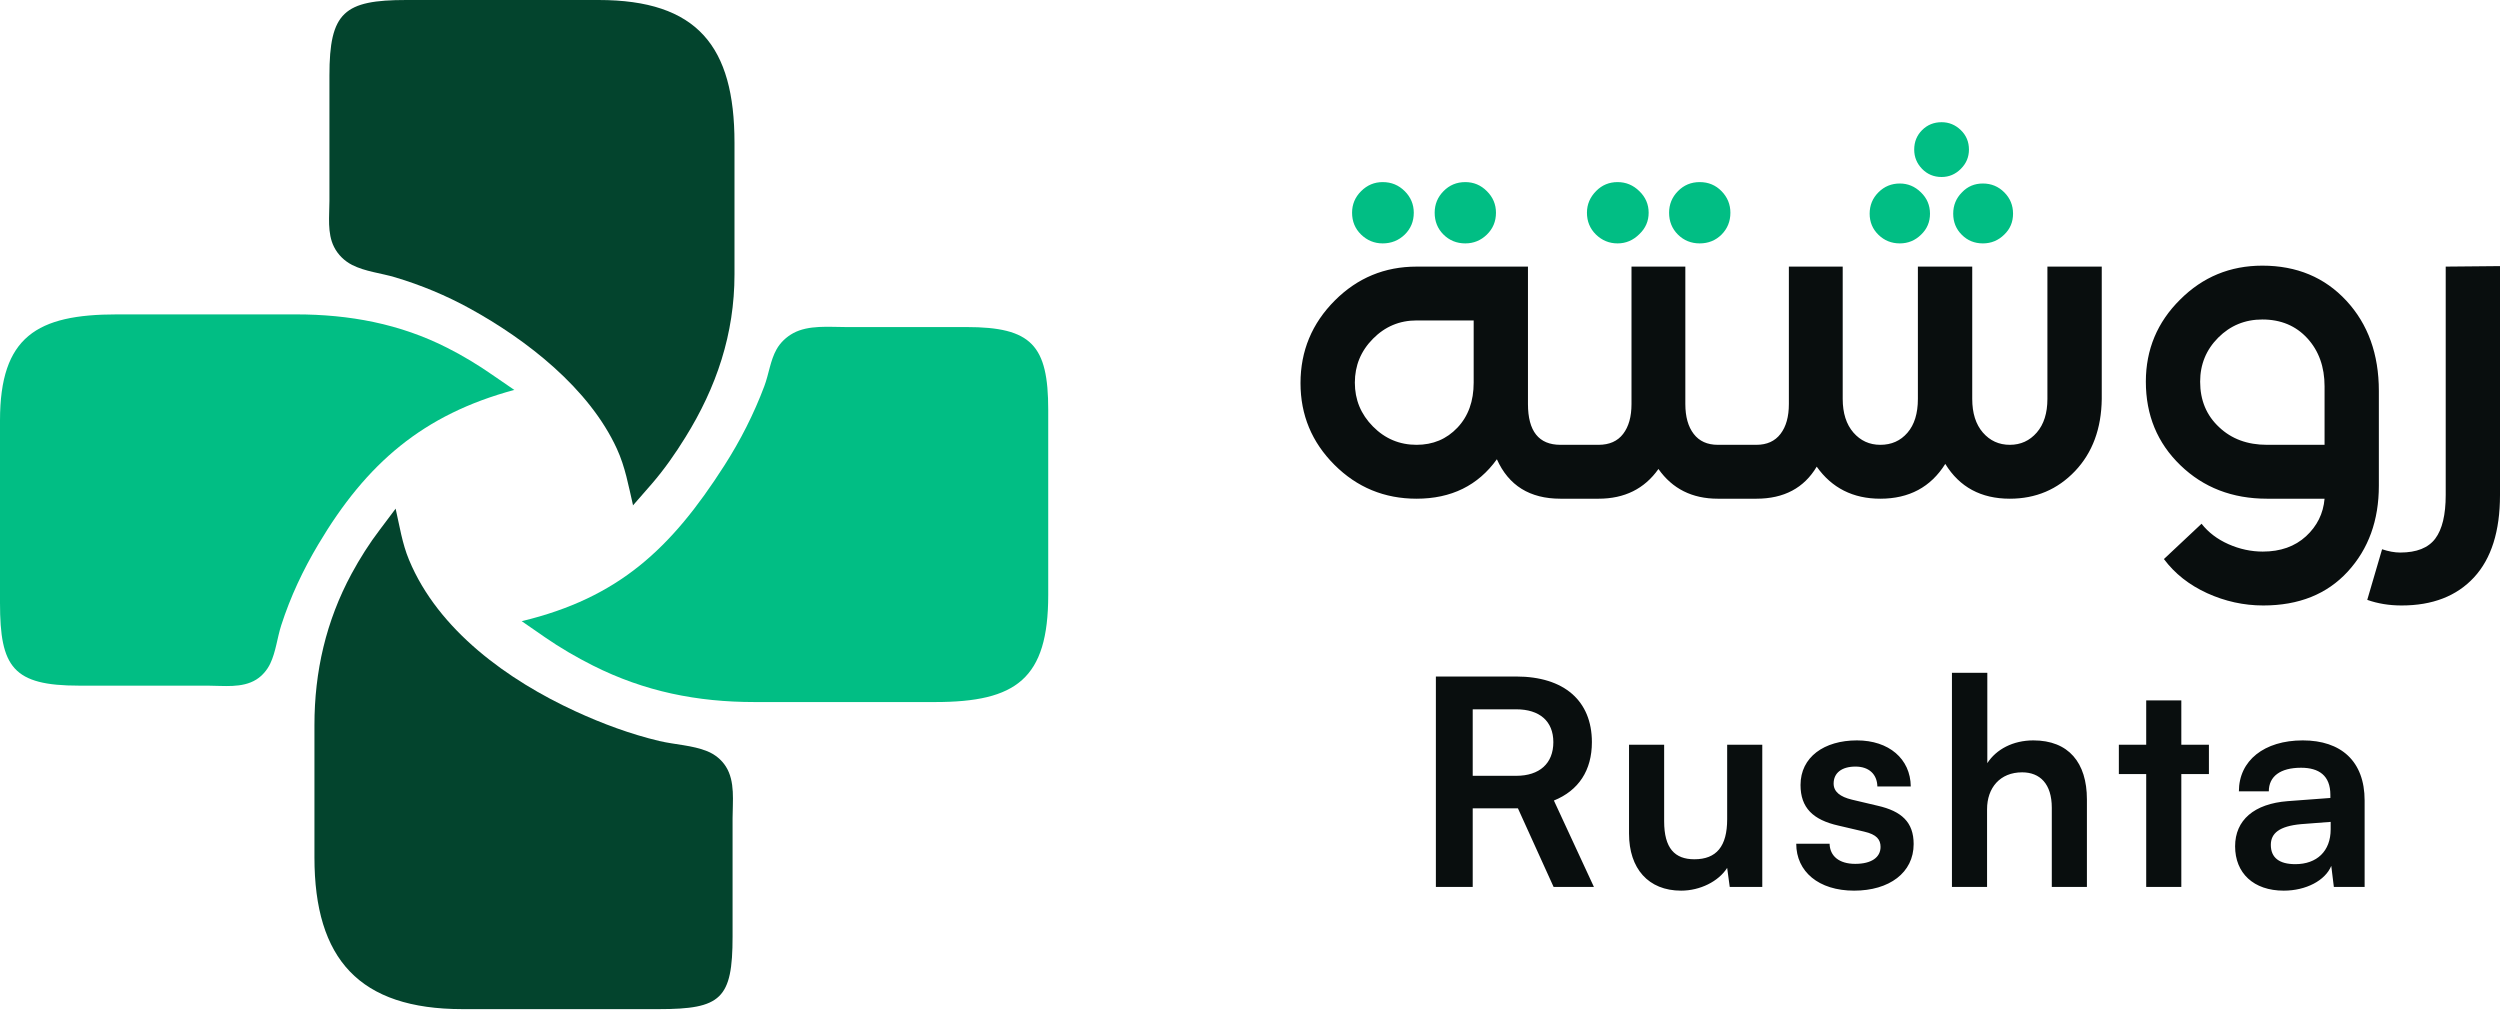
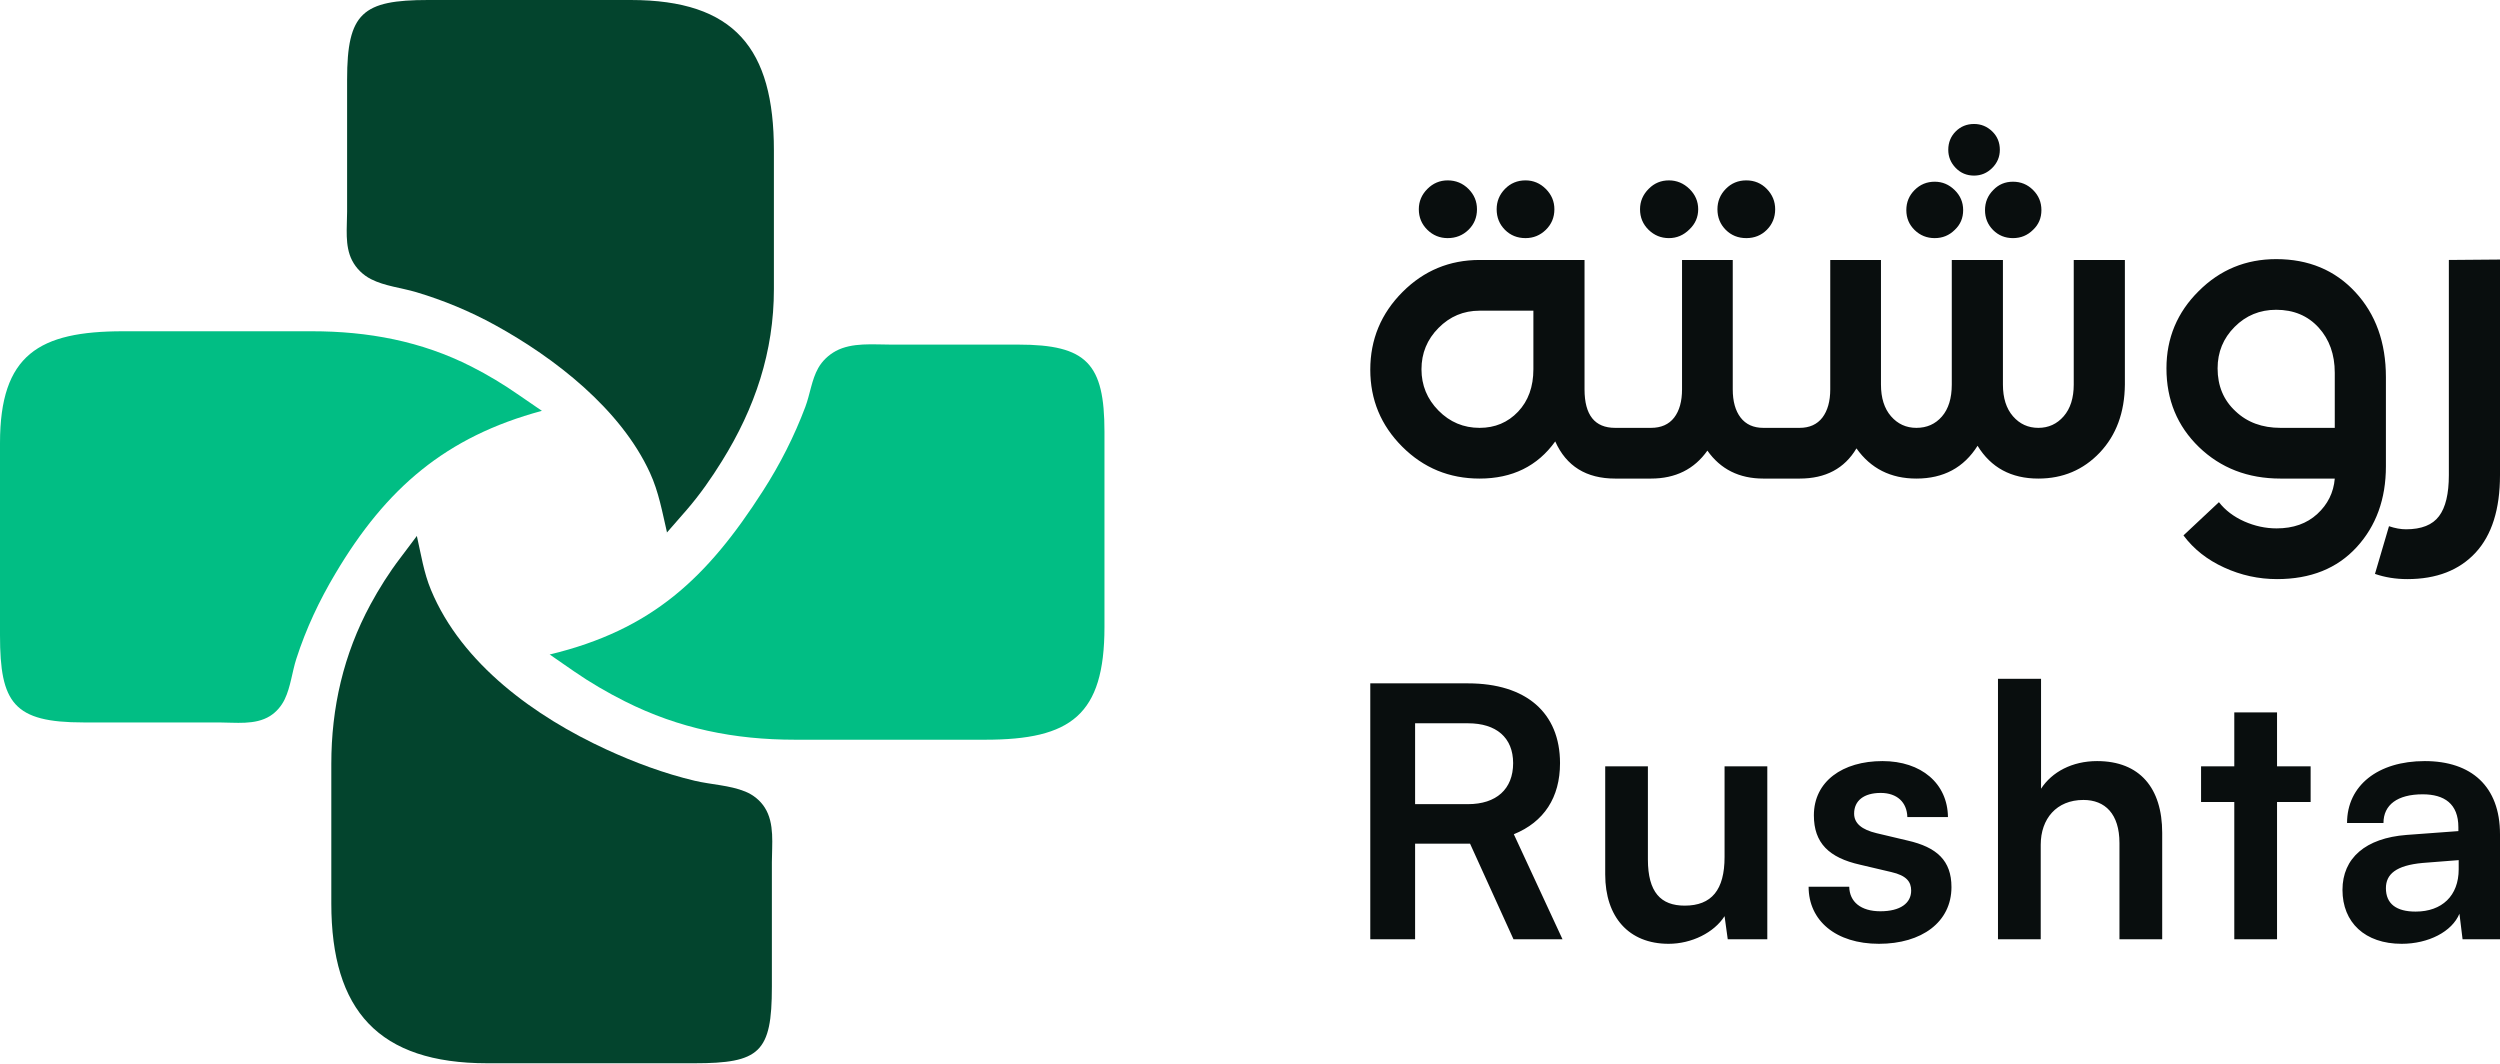
- <svg xmlns="http://www.w3.org/2000/svg" viewBox="0 0 495.48 200" width="495.48" height="200" role="img" aria-label="Rushta روشتة">
+ <svg xmlns="http://www.w3.org/2000/svg" viewBox="0 0 470.25 200" width="470.25" height="200" role="img" aria-label="Rushta روشتة">
  <g id="mark">
    <path fill="#03442D" d="M78.41 100.81C79.19 104.23 79.71 107.72 81.07 110.97C86.86 124.93 100.73 134.84 114.02 140.96C119.36 143.42 124.95 145.5 130.67 146.86C133.77 147.59 137.23 147.69 140.18 148.89C141.68 149.5 142.99 150.55 143.86 151.92C145.74 154.88 145.19 158.84 145.19 162.18L145.19 185.62C145.19 197.98 142.91 200 130.6 200L91.65 200C71.24 200 62.32 190.1 62.32 169.93L62.32 143.71C62.32 133.1 64.61 123.1 69.68 113.71C71.33 110.67 73.2 107.7 75.31 104.94C76.35 103.58 79.44 99.43 78.41 100.81Z" />
    <path fill="#03442D" d="M125.46 100.14C124.56 96.27 123.92 92.55 122.26 88.94C116.77 76.96 104.38 67.33 93.11 61.14C88.44 58.57 83.41 56.48 78.31 54.96C75.53 54.13 72.38 53.83 69.79 52.51C68.25 51.72 66.99 50.49 66.21 48.95C64.82 46.21 65.29 42.81 65.29 39.84L65.29 14.96C65.29 2.41 68.19 0 80.55 0L118.62 0C138.23 0 145.57 9.19 145.57 28.27L145.57 54.39C145.57 66.16 142.02 76.74 135.8 86.73C133.82 89.93 131.66 93.02 129.2 95.87C127.96 97.3 124.23 101.57 125.46 100.14Z" />
    <path fill="#01BE84" d="M101.93 77.28C83.86 82.15 72.63 91.81 63.09 107.88C60.04 113 57.57 118.25 55.74 123.92C54.95 126.37 54.67 129.21 53.56 131.52C52.95 132.8 51.98 133.94 50.78 134.69C47.98 136.43 44.28 135.89 41.13 135.89L15.68 135.89C2.59 135.89 0 132.26 0 119.5L0 83.34C0 66.69 7.34 62.31 23.17 62.31L58.67 62.31C69.19 62.31 79.24 64.15 88.69 68.96C91.77 70.52 94.78 72.34 97.62 74.32C99.05 75.31 103.37 78.26 101.93 77.28Z" />
    <path fill="#01BE84" d="M103.41 123.11C122.63 118.48 133.01 108.74 143.53 92.31C146.72 87.34 149.4 82.07 151.48 76.54C152.37 74.18 152.67 71.42 153.91 69.23C154.67 67.88 155.85 66.77 157.21 66.03C160.26 64.38 164.27 64.82 167.63 64.82L191.54 64.82C204.45 64.82 207.75 68.42 207.75 81.22L207.75 117.94C207.75 134.53 201.42 139.14 185.33 139.14L149.54 139.14C138.17 139.14 127.76 137.06 117.54 131.92C114.26 130.27 111.01 128.38 107.99 126.29C106.46 125.23 101.87 122.06 103.41 123.11Z" />
  </g>
  <g id="arabic" aria-label="روشتة">
-     <path id="arabic-letters" fill="#090E0E" d="M264.56 59.55C269.04 55.07 274.44 52.84 280.75 52.84L302.83 52.84L302.83 80.07C302.83 85.47 304.98 88.16 309.27 88.16L312.03 88.16L312.03 98.84L309.27 98.84C303.2 98.84 299 96.23 296.67 91.02C292.93 96.23 287.62 98.84 280.75 98.84C274.38 98.84 268.95 96.6 264.47 92.12C259.99 87.64 257.75 82.25 257.75 75.93C257.75 69.55 260.02 64.09 264.56 59.55ZM268.52 75.84C268.52 79.21 269.71 82.11 272.11 84.53C274.5 86.95 277.38 88.16 280.75 88.16C284 88.16 286.7 87.03 288.85 84.76C291 82.49 292.07 79.52 292.07 75.84L292.07 63.51L280.75 63.51C277.38 63.51 274.5 64.72 272.11 67.14C269.71 69.56 268.52 72.46 268.52 75.84ZM310.19 88.16L316.82 88.16C318.96 88.16 320.59 87.44 321.69 86C322.8 84.56 323.35 82.58 323.35 80.07L323.35 52.84L334.02 52.84L334.02 80.07C334.02 82.58 334.57 84.56 335.68 86C336.78 87.44 338.38 88.16 340.46 88.16L347.18 88.16L347.18 98.84L340.46 98.84C335.37 98.84 331.45 96.87 328.69 92.95C325.93 96.87 321.97 98.84 316.82 98.84L310.19 98.84ZM348.1 88.16C350.18 88.16 351.78 87.44 352.88 86C353.99 84.56 354.54 82.58 354.54 80.07L354.54 52.84L365.21 52.84L365.21 79.06C365.21 81.88 365.92 84.1 367.33 85.73C368.74 87.35 370.52 88.16 372.66 88.16C374.87 88.16 376.66 87.37 378.04 85.77C379.42 84.18 380.11 81.94 380.11 79.06L380.11 52.84L390.88 52.84L390.88 79.06C390.88 81.88 391.58 84.1 392.99 85.73C394.4 87.35 396.18 88.16 398.33 88.16C400.48 88.16 402.26 87.35 403.67 85.73C405.08 84.1 405.78 81.88 405.78 79.06L405.78 52.84L416.55 52.84L416.55 79.06C416.48 84.94 414.72 89.71 411.26 93.36C407.79 97.01 403.48 98.84 398.33 98.84C392.63 98.84 388.36 96.54 385.54 91.94C382.66 96.54 378.37 98.84 372.66 98.84C367.26 98.84 363.06 96.72 360.06 92.49C357.54 96.72 353.56 98.84 348.1 98.84L345.34 98.84L345.34 88.16ZM432.09 59.37C436.57 54.89 442 52.65 448.38 52.65C455.19 52.65 460.74 54.97 465.03 59.6C469.32 64.23 471.47 70.19 471.47 77.49L471.47 96.26C471.47 103.13 469.42 108.8 465.31 113.28C461.2 117.76 455.62 120 448.56 120C444.7 120 440.99 119.18 437.43 117.56C433.87 115.93 431.02 113.68 428.87 110.8L436.33 103.8C437.68 105.52 439.45 106.87 441.66 107.85C443.87 108.83 446.14 109.32 448.47 109.32C451.97 109.32 454.82 108.31 457.03 106.29C459.23 104.26 460.46 101.78 460.71 98.84L449.3 98.84C442.43 98.84 436.71 96.63 432.14 92.21C427.57 87.8 425.29 82.28 425.29 75.65C425.29 69.27 427.56 63.85 432.09 59.37ZM439.82 84.67C442.28 87 445.43 88.16 449.3 88.16L460.71 88.16L460.71 76.57C460.71 72.71 459.57 69.53 457.3 67.05C455.03 64.57 452.06 63.32 448.38 63.32C444.94 63.32 442.03 64.52 439.64 66.91C437.25 69.3 436.05 72.22 436.05 75.65C436.05 79.33 437.31 82.34 439.82 84.67ZM472.11 108.86C473.4 109.29 474.6 109.51 475.7 109.51C478.95 109.51 481.27 108.59 482.65 106.75C484.03 104.91 484.72 102.03 484.72 98.1L484.72 52.84L495.48 52.74L495.48 98.1C495.48 105.28 493.76 110.72 490.33 114.43C486.9 118.14 482.11 120 475.98 120C473.52 120 471.26 119.63 469.17 118.89Z" />
-     <path id="arabic-dots" fill="#01BE84" d="M267.97 42.16C267.97 40.51 268.56 39.08 269.76 37.89C270.96 36.69 272.38 36.09 274.04 36.09C275.76 36.09 277.21 36.69 278.41 37.89C279.6 39.08 280.2 40.51 280.2 42.16C280.2 43.88 279.6 45.32 278.41 46.49C277.21 47.65 275.76 48.24 274.04 48.24C272.38 48.24 270.96 47.65 269.76 46.49C268.56 45.32 267.97 43.88 267.97 42.16ZM284.34 42.16C284.34 40.51 284.92 39.08 286.09 37.89C287.26 36.69 288.7 36.09 290.41 36.09C292.07 36.09 293.5 36.69 294.69 37.89C295.89 39.08 296.49 40.51 296.49 42.16C296.49 43.88 295.89 45.32 294.69 46.49C293.5 47.65 292.07 48.24 290.41 48.24C288.7 48.24 287.26 47.65 286.09 46.49C284.92 45.32 284.34 43.88 284.34 42.16ZM330.8 42.16C330.8 40.51 331.38 39.08 332.55 37.89C333.72 36.69 335.16 36.09 336.87 36.09C338.59 36.09 340.03 36.69 341.2 37.89C342.36 39.08 342.95 40.51 342.95 42.16C342.95 43.88 342.36 45.32 341.2 46.49C340.03 47.65 338.59 48.24 336.87 48.24C335.16 48.24 333.72 47.65 332.55 46.49C331.38 45.32 330.8 43.88 330.8 42.16ZM316.36 37.84C317.52 36.67 318.93 36.09 320.59 36.09C322.25 36.09 323.69 36.69 324.91 37.89C326.14 39.08 326.75 40.51 326.75 42.16C326.75 43.82 326.14 45.23 324.91 46.4C323.69 47.62 322.25 48.24 320.59 48.24C318.93 48.24 317.51 47.65 316.31 46.49C315.12 45.32 314.52 43.88 314.52 42.16C314.52 40.51 315.13 39.07 316.36 37.84ZM372.29 38.12C373.46 36.95 374.87 36.37 376.53 36.37C378.12 36.37 379.52 36.95 380.71 38.12C381.91 39.28 382.51 40.69 382.51 42.35C382.51 44 381.92 45.38 380.76 46.49C379.59 47.65 378.18 48.24 376.53 48.24C374.87 48.24 373.46 47.67 372.29 46.53C371.13 45.4 370.55 44 370.55 42.35C370.55 40.69 371.13 39.28 372.29 38.12ZM388.85 38.12C389.96 36.95 391.34 36.37 392.99 36.37C394.65 36.37 396.06 36.95 397.23 38.12C398.39 39.28 398.97 40.69 398.97 42.35C398.97 44 398.39 45.38 397.23 46.49C396.06 47.65 394.65 48.24 392.99 48.24C391.34 48.24 389.94 47.67 388.81 46.53C387.67 45.4 387.11 44 387.11 42.35C387.11 40.69 387.69 39.28 388.85 38.12ZM380.94 25.79C381.98 24.75 383.27 24.22 384.81 24.22C386.28 24.22 387.55 24.75 388.62 25.79C389.7 26.83 390.23 28.12 390.23 29.65C390.23 31.12 389.7 32.4 388.62 33.47C387.55 34.54 386.28 35.08 384.81 35.08C383.27 35.08 381.98 34.54 380.94 33.47C379.9 32.4 379.38 31.12 379.38 29.65C379.38 28.12 379.9 26.83 380.94 25.79Z" />
+     <path id="arabic-letters" fill="#090E0E" d="M263.84 54.9C267.84 50.9 272.67 48.9 278.31 48.9L298.05 48.9L298.05 73.24C298.05 78.07 299.97 80.48 303.81 80.48L306.27 80.48L306.27 90.02L303.81 90.02C298.38 90.02 294.62 87.69 292.54 83.03C289.2 87.69 284.45 90.02 278.31 90.02C272.61 90.02 267.76 88.02 263.76 84.02C259.75 80.01 257.75 75.19 257.75 69.54C257.75 63.84 259.78 58.96 263.84 54.9ZM267.38 69.46C267.38 72.47 268.44 75.06 270.58 77.23C272.72 79.4 275.3 80.48 278.31 80.48C281.22 80.48 283.63 79.46 285.55 77.44C287.47 75.41 288.43 72.75 288.43 69.46L288.43 58.44L278.31 58.44C275.3 58.44 272.72 59.52 270.58 61.69C268.44 63.85 267.38 66.44 267.38 69.46ZM304.63 80.48L310.55 80.48C312.47 80.48 313.92 79.83 314.91 78.55C315.9 77.26 316.39 75.49 316.39 73.24L316.39 48.9L325.93 48.9L325.93 73.24C325.93 75.49 326.42 77.26 327.41 78.55C328.4 79.83 329.82 80.48 331.68 80.48L337.69 80.48L337.69 90.02L331.68 90.02C327.13 90.02 323.63 88.26 321.16 84.76C318.69 88.26 315.16 90.02 310.55 90.02L304.63 90.02ZM338.51 80.48C340.37 80.48 341.8 79.83 342.79 78.55C343.77 77.26 344.27 75.49 344.27 73.24L344.27 48.9L353.81 48.9L353.81 72.34C353.81 74.86 354.44 76.85 355.7 78.3C356.96 79.75 358.55 80.48 360.47 80.48C362.44 80.48 364.04 79.77 365.28 78.34C366.51 76.92 367.13 74.91 367.13 72.34L367.13 48.9L376.75 48.9L376.75 72.34C376.75 74.86 377.38 76.85 378.64 78.3C379.9 79.75 381.49 80.48 383.41 80.48C385.33 80.48 386.92 79.75 388.18 78.3C389.44 76.85 390.07 74.86 390.07 72.34L390.07 48.9L399.69 48.9L399.69 72.34C399.64 77.6 398.06 81.86 394.97 85.13C391.87 88.39 388.02 90.02 383.41 90.02C378.31 90.02 374.5 87.96 371.98 83.85C369.4 87.96 365.57 90.02 360.47 90.02C355.64 90.02 351.89 88.13 349.2 84.34C346.95 88.13 343.39 90.02 338.51 90.02L336.04 90.02L336.04 80.48ZM413.59 54.74C417.59 50.74 422.45 48.74 428.15 48.74C434.23 48.74 439.2 50.81 443.03 54.94C446.87 59.08 448.79 64.42 448.79 70.94L448.79 87.72C448.79 93.86 446.95 98.93 443.28 102.93C439.61 106.93 434.62 108.93 428.31 108.93C424.86 108.93 421.54 108.21 418.36 106.75C415.18 105.3 412.63 103.29 410.71 100.71L417.38 94.46C418.58 95.99 420.17 97.2 422.15 98.08C424.12 98.95 426.15 99.39 428.23 99.39C431.36 99.39 433.91 98.49 435.88 96.68C437.85 94.87 438.95 92.65 439.17 90.02L428.97 90.02C422.83 90.02 417.72 88.04 413.63 84.1C409.55 80.15 407.51 75.22 407.51 69.29C407.51 63.59 409.54 58.74 413.59 54.74ZM420.5 77.35C422.69 79.44 425.52 80.48 428.97 80.48L439.17 80.48L439.17 70.12C439.17 66.66 438.15 63.83 436.13 61.61C434.1 59.39 431.44 58.27 428.15 58.27C425.08 58.27 422.47 59.34 420.34 61.48C418.2 63.62 417.13 66.22 417.13 69.29C417.13 72.58 418.25 75.27 420.5 77.35ZM449.37 98.98C450.52 99.37 451.59 99.56 452.57 99.56C455.48 99.56 457.55 98.74 458.78 97.09C460.02 95.45 460.63 92.87 460.63 89.36L460.63 48.9L470.25 48.82L470.25 89.36C470.25 95.77 468.72 100.64 465.65 103.96C462.58 107.27 458.3 108.93 452.82 108.93C450.63 108.93 448.6 108.6 446.73 107.95Z" />
+     <path id="arabic-dots" fill="#090E0E" d="M266.88 39.36C266.88 37.88 267.42 36.61 268.49 35.54C269.55 34.47 270.83 33.93 272.31 33.93C273.84 33.93 275.15 34.47 276.22 35.54C277.29 36.61 277.82 37.88 277.82 39.36C277.82 40.9 277.29 42.18 276.22 43.23C275.15 44.27 273.84 44.79 272.31 44.79C270.83 44.79 269.55 44.27 268.49 43.23C267.42 42.18 266.88 40.9 266.88 39.36ZM281.52 39.36C281.52 37.88 282.04 36.61 283.08 35.54C284.12 34.47 285.41 33.93 286.95 33.93C288.43 33.93 289.7 34.47 290.77 35.54C291.84 36.61 292.38 37.88 292.38 39.36C292.38 40.9 291.84 42.18 290.77 43.23C289.7 44.27 288.43 44.79 286.95 44.79C285.41 44.79 284.12 44.27 283.08 43.23C282.04 42.18 281.52 40.9 281.52 39.36ZM323.05 39.36C323.05 37.88 323.57 36.61 324.61 35.54C325.65 34.47 326.94 33.93 328.48 33.93C330.01 33.93 331.3 34.47 332.34 35.54C333.38 36.61 333.91 37.88 333.91 39.36C333.91 40.9 333.38 42.18 332.34 43.23C331.3 44.27 330.01 44.79 328.48 44.79C326.94 44.79 325.65 44.27 324.61 43.23C323.57 42.18 323.05 40.9 323.05 39.36ZM310.14 35.5C311.18 34.45 312.44 33.93 313.92 33.93C315.4 33.93 316.69 34.47 317.79 35.54C318.88 36.61 319.43 37.88 319.43 39.36C319.43 40.84 318.88 42.1 317.79 43.14C316.69 44.24 315.4 44.79 313.92 44.79C312.44 44.79 311.17 44.27 310.1 43.23C309.03 42.18 308.49 40.9 308.49 39.36C308.49 37.88 309.04 36.59 310.14 35.5ZM360.14 35.74C361.18 34.7 362.44 34.18 363.92 34.18C365.35 34.18 366.59 34.7 367.66 35.74C368.73 36.78 369.27 38.04 369.27 39.52C369.27 41.01 368.75 42.24 367.7 43.23C366.66 44.27 365.4 44.79 363.92 44.79C362.44 44.79 361.18 44.28 360.14 43.27C359.1 42.25 358.58 41.01 358.58 39.52C358.58 38.04 359.1 36.78 360.14 35.74ZM374.94 35.74C375.93 34.7 377.16 34.18 378.64 34.18C380.12 34.18 381.38 34.7 382.42 35.74C383.47 36.78 383.99 38.04 383.99 39.52C383.99 41.01 383.47 42.24 382.42 43.23C381.38 44.27 380.12 44.79 378.64 44.79C377.16 44.79 375.91 44.28 374.9 43.27C373.89 42.25 373.38 41.01 373.38 39.52C373.38 38.04 373.9 36.78 374.94 35.74ZM367.87 24.72C368.8 23.79 369.95 23.32 371.32 23.32C372.64 23.32 373.78 23.79 374.74 24.72C375.7 25.65 376.17 26.81 376.17 28.18C376.17 29.49 375.7 30.63 374.74 31.59C373.78 32.55 372.64 33.03 371.32 33.03C369.95 33.03 368.8 32.55 367.87 31.59C366.94 30.63 366.47 29.49 366.47 28.18C366.47 26.81 366.94 25.65 367.87 24.72Z" />
  </g>
-   <path id="english" aria-label="Rushta" fill="#090E0E" d="M291.88 175.78L291.88 160.2L300.84 160.2L307.91 175.78L315.9 175.78L307.97 158.66C312.88 156.67 315.5 152.68 315.5 147.09C315.5 138.87 309.97 134.08 300.5 134.08L284.58 134.08L284.58 175.78ZM291.88 140.58L300.5 140.58C305.12 140.58 307.86 142.92 307.86 147.09C307.86 151.31 305.12 153.76 300.5 153.76L291.88 153.76ZM342.31 147.6L342.31 162.37C342.31 167.73 340.2 170.3 335.81 170.3C331.93 170.3 329.82 168.13 329.82 162.77L329.82 147.6L322.86 147.6L322.86 165.22C322.86 172.13 326.68 176.52 333.18 176.52C336.95 176.52 340.6 174.69 342.31 172.01L342.82 175.78L349.27 175.78L349.27 147.6ZM356 167.22C356 172.75 360.45 176.52 367.46 176.52C374.42 176.52 379.27 172.98 379.27 167.28C379.27 162.94 376.87 160.77 372.14 159.69L367.06 158.49C364.67 157.92 363.41 156.9 363.41 155.3C363.41 153.19 365.01 151.93 367.75 151.93C370.43 151.93 372.03 153.47 372.08 155.87L378.7 155.87C378.64 150.39 374.36 146.74 368.03 146.74C361.53 146.74 356.85 150.05 356.85 155.58C356.85 160.09 359.31 162.49 364.38 163.63L369.46 164.82C371.97 165.39 372.71 166.42 372.71 167.85C372.71 169.9 370.94 171.21 367.69 171.21C364.5 171.21 362.67 169.67 362.61 167.22ZM393.82 175.78L393.82 160.38C393.82 156.15 396.38 153.07 400.77 153.07C404.31 153.07 406.65 155.36 406.65 160.09L406.65 175.78L413.61 175.78L413.61 158.44C413.61 151.13 409.96 146.74 403 146.74C398.95 146.74 395.64 148.51 393.87 151.25L393.87 133.34L386.86 133.34L386.86 175.78ZM432.32 175.78L432.32 153.42L437.79 153.42L437.79 147.6L432.32 147.6L432.32 138.81L425.36 138.81L425.36 147.6L419.94 147.6L419.94 153.42L425.36 153.42L425.36 175.78ZM452.62 176.52C457.02 176.52 460.84 174.52 462.04 171.61L462.55 175.78L468.65 175.78L468.65 158.66C468.65 150.85 463.97 146.74 456.39 146.74C448.74 146.74 443.73 150.74 443.73 156.84L449.66 156.84C449.66 153.87 451.94 152.16 456.05 152.16C459.58 152.16 461.86 153.7 461.86 157.52L461.86 158.15L453.42 158.78C446.75 159.29 442.98 162.54 442.98 167.73C442.98 173.04 446.63 176.52 452.62 176.52ZM454.91 171.27C451.77 171.27 450.06 170.02 450.06 167.45C450.06 165.17 451.71 163.74 456.05 163.34L461.92 162.89L461.92 164.37C461.92 168.7 459.18 171.27 454.91 171.27Z" />
+   <path id="english" aria-label="Rushta" fill="#090E0E" d="M266.18 176.68L266.18 158.7L276.52 158.7L284.69 176.68L293.91 176.68L284.75 156.92C290.42 154.62 293.44 150.01 293.44 143.55C293.44 134.07 287.06 128.54 276.13 128.54L257.75 128.54L257.75 176.68ZM266.18 136.05L276.13 136.05C281.46 136.05 284.62 138.75 284.62 143.55C284.62 148.43 281.46 151.26 276.13 151.26L266.18 151.26ZM324.39 144.15L324.39 161.2C324.39 167.39 321.96 170.35 316.89 170.35C312.41 170.35 309.97 167.85 309.97 161.66L309.97 144.15L301.94 144.15L301.94 164.49C301.94 172.46 306.35 177.53 313.86 177.53C318.2 177.53 322.42 175.42 324.39 172.33L324.99 176.68L332.43 176.68L332.43 144.15ZM340.2 166.8C340.2 173.19 345.34 177.53 353.43 177.53C361.47 177.53 367.07 173.45 367.07 166.86C367.07 161.86 364.3 159.36 358.83 158.11L352.97 156.72C350.21 156.06 348.76 154.88 348.76 153.04C348.76 150.6 350.6 149.15 353.76 149.15C356.86 149.15 358.7 150.93 358.77 153.69L366.41 153.69C366.34 147.37 361.4 143.16 354.09 143.16C346.59 143.16 341.19 146.98 341.19 153.36C341.19 158.57 344.02 161.33 349.88 162.65L355.74 164.03C358.64 164.69 359.49 165.88 359.49 167.52C359.49 169.89 357.45 171.41 353.7 171.41C350.01 171.41 347.9 169.63 347.84 166.8ZM383.86 176.68L383.86 158.9C383.86 154.02 386.82 150.47 391.89 150.47C395.97 150.47 398.67 153.1 398.67 158.57L398.67 176.68L406.71 176.68L406.71 156.66C406.71 148.23 402.49 143.16 394.46 143.16C389.78 143.16 385.97 145.2 383.92 148.36L383.92 127.68L375.82 127.68L375.82 176.68ZM428.31 176.68L428.31 150.86L434.63 150.86L434.63 144.15L428.31 144.15L428.31 134L420.27 134L420.27 144.15L414.02 144.15L414.02 150.86L420.27 150.86L420.27 176.68ZM451.75 177.53C456.82 177.53 461.23 175.23 462.62 171.87L463.21 176.68L470.25 176.68L470.25 156.92C470.25 147.9 464.85 143.16 456.1 143.16C447.27 143.16 441.48 147.77 441.48 154.81L448.33 154.81C448.33 151.39 450.96 149.41 455.7 149.41C459.78 149.41 462.42 151.19 462.42 155.6L462.42 156.33L452.67 157.05C444.97 157.64 440.62 161.4 440.62 167.39C440.62 173.51 444.84 177.53 451.75 177.53ZM454.38 171.47C450.76 171.47 448.79 170.02 448.79 167.06C448.79 164.43 450.7 162.78 455.7 162.32L462.48 161.79L462.48 163.51C462.48 168.51 459.32 171.47 454.38 171.47Z" />
</svg>
